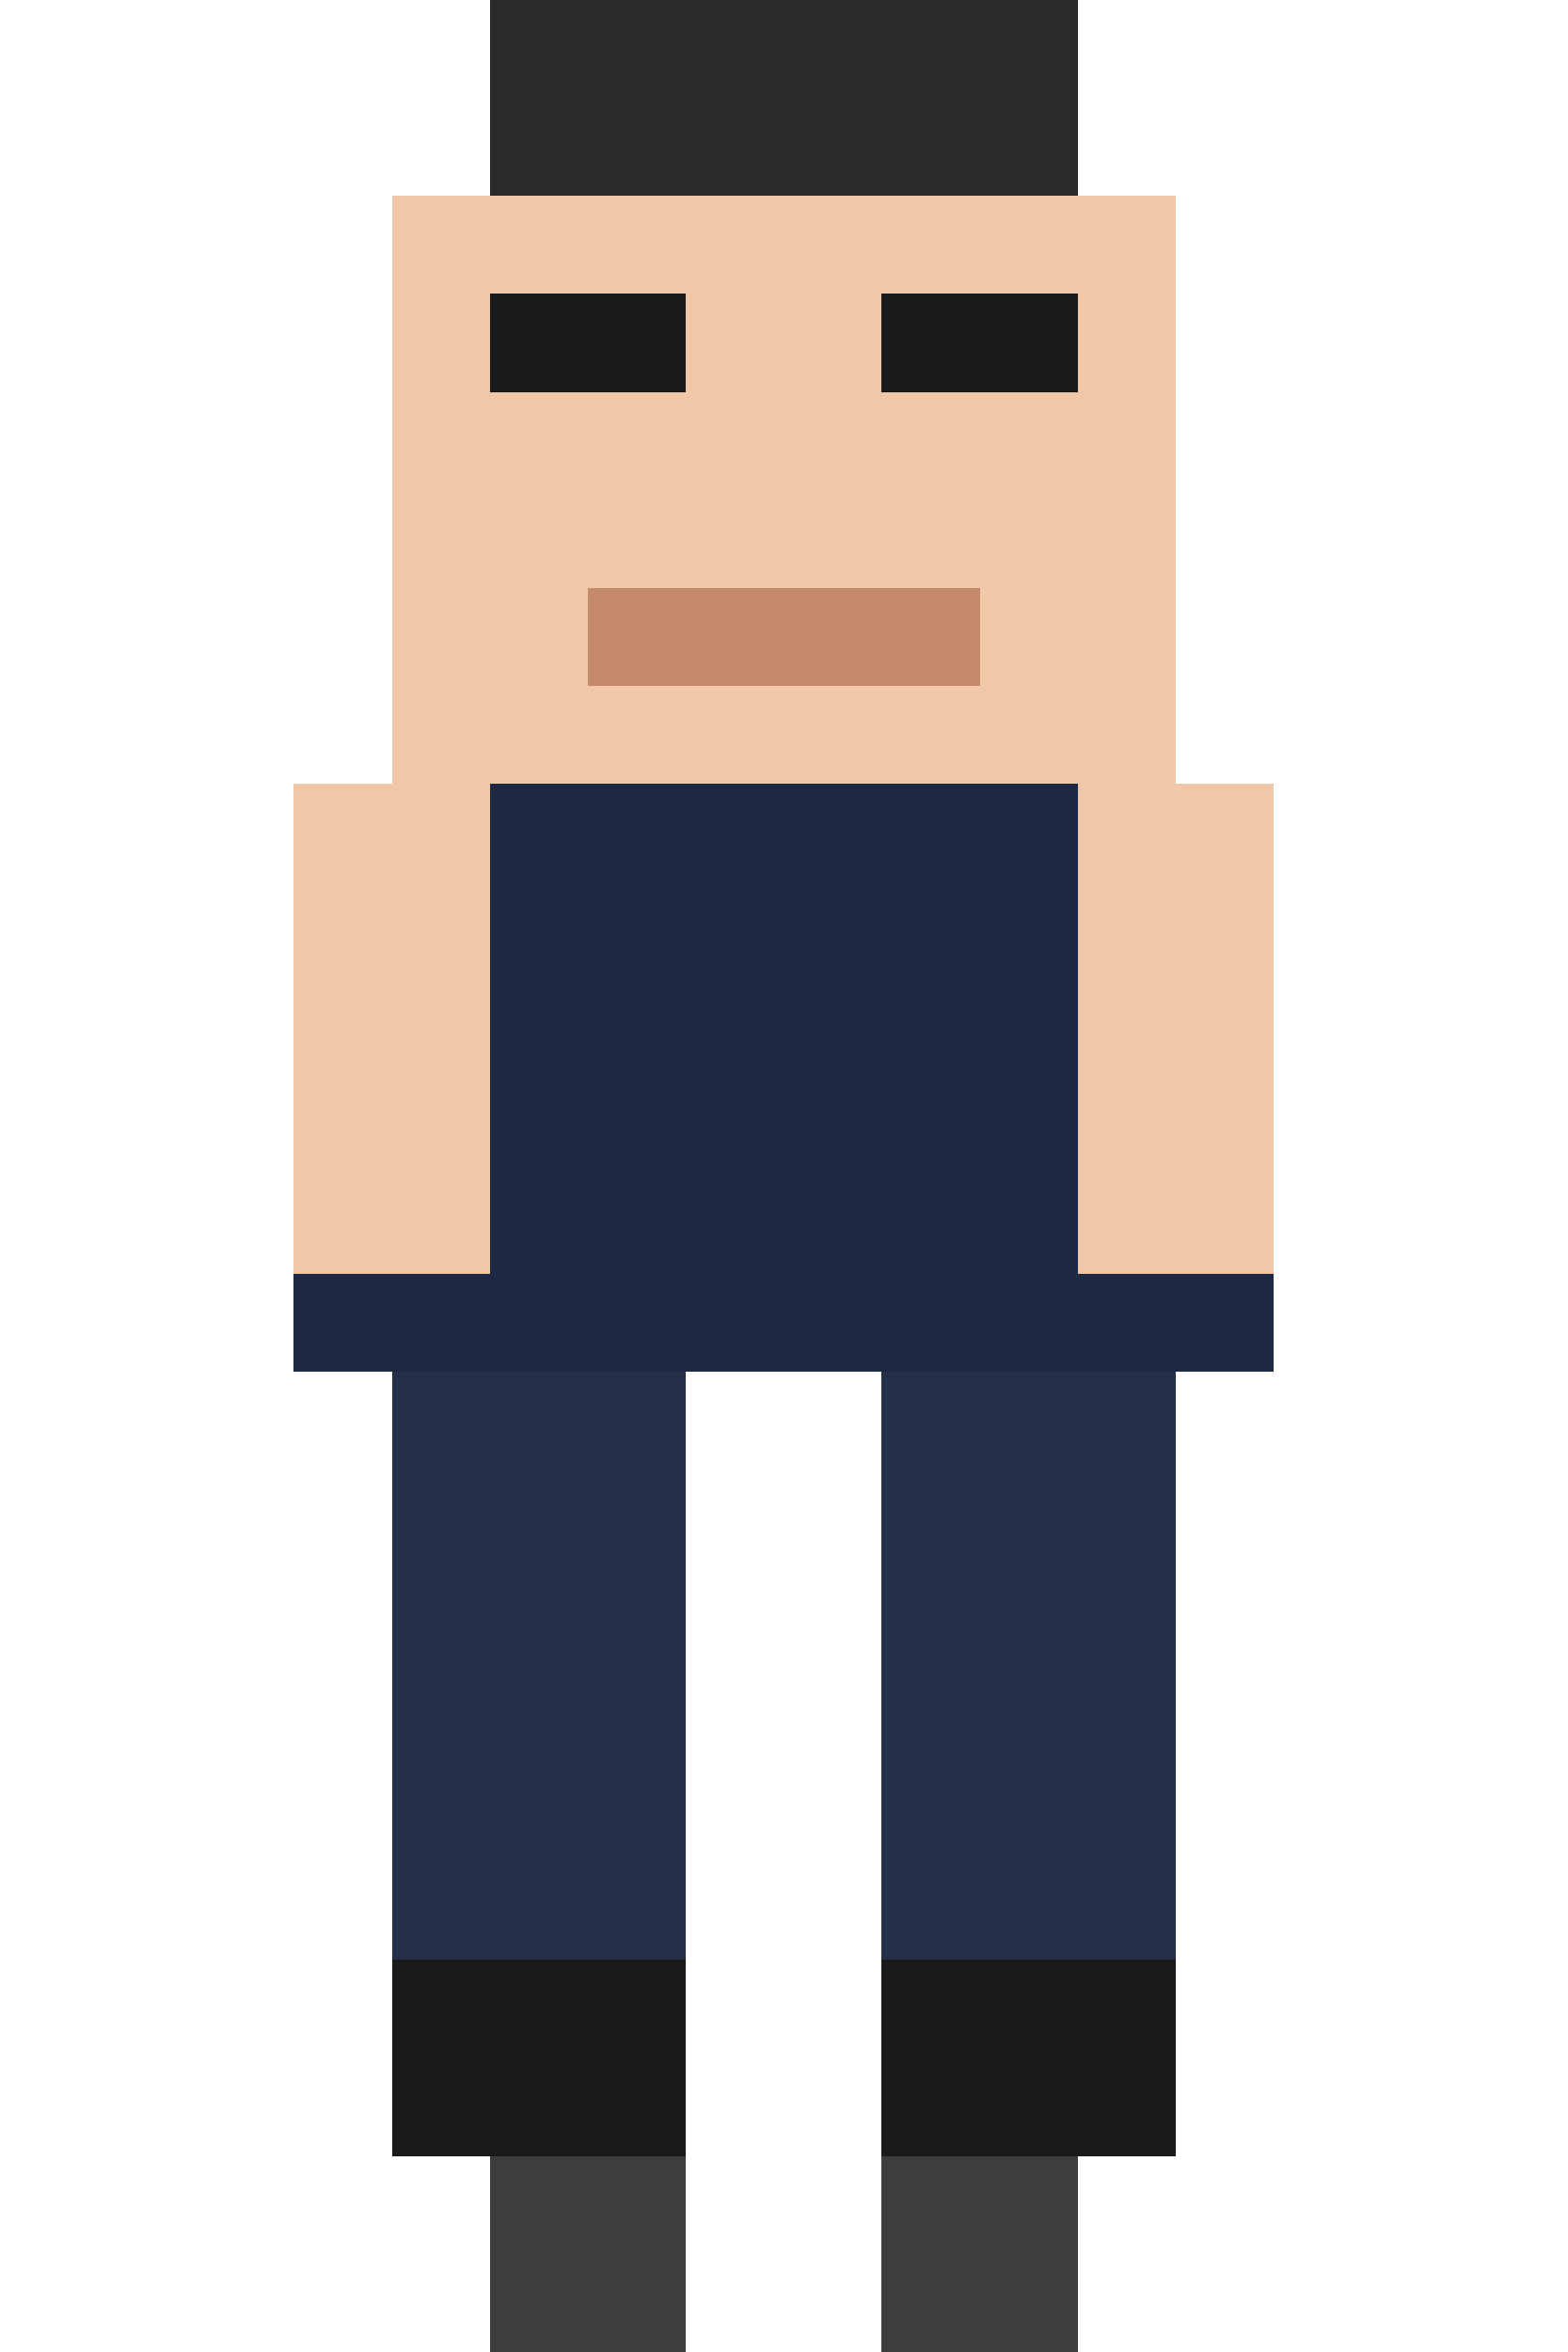
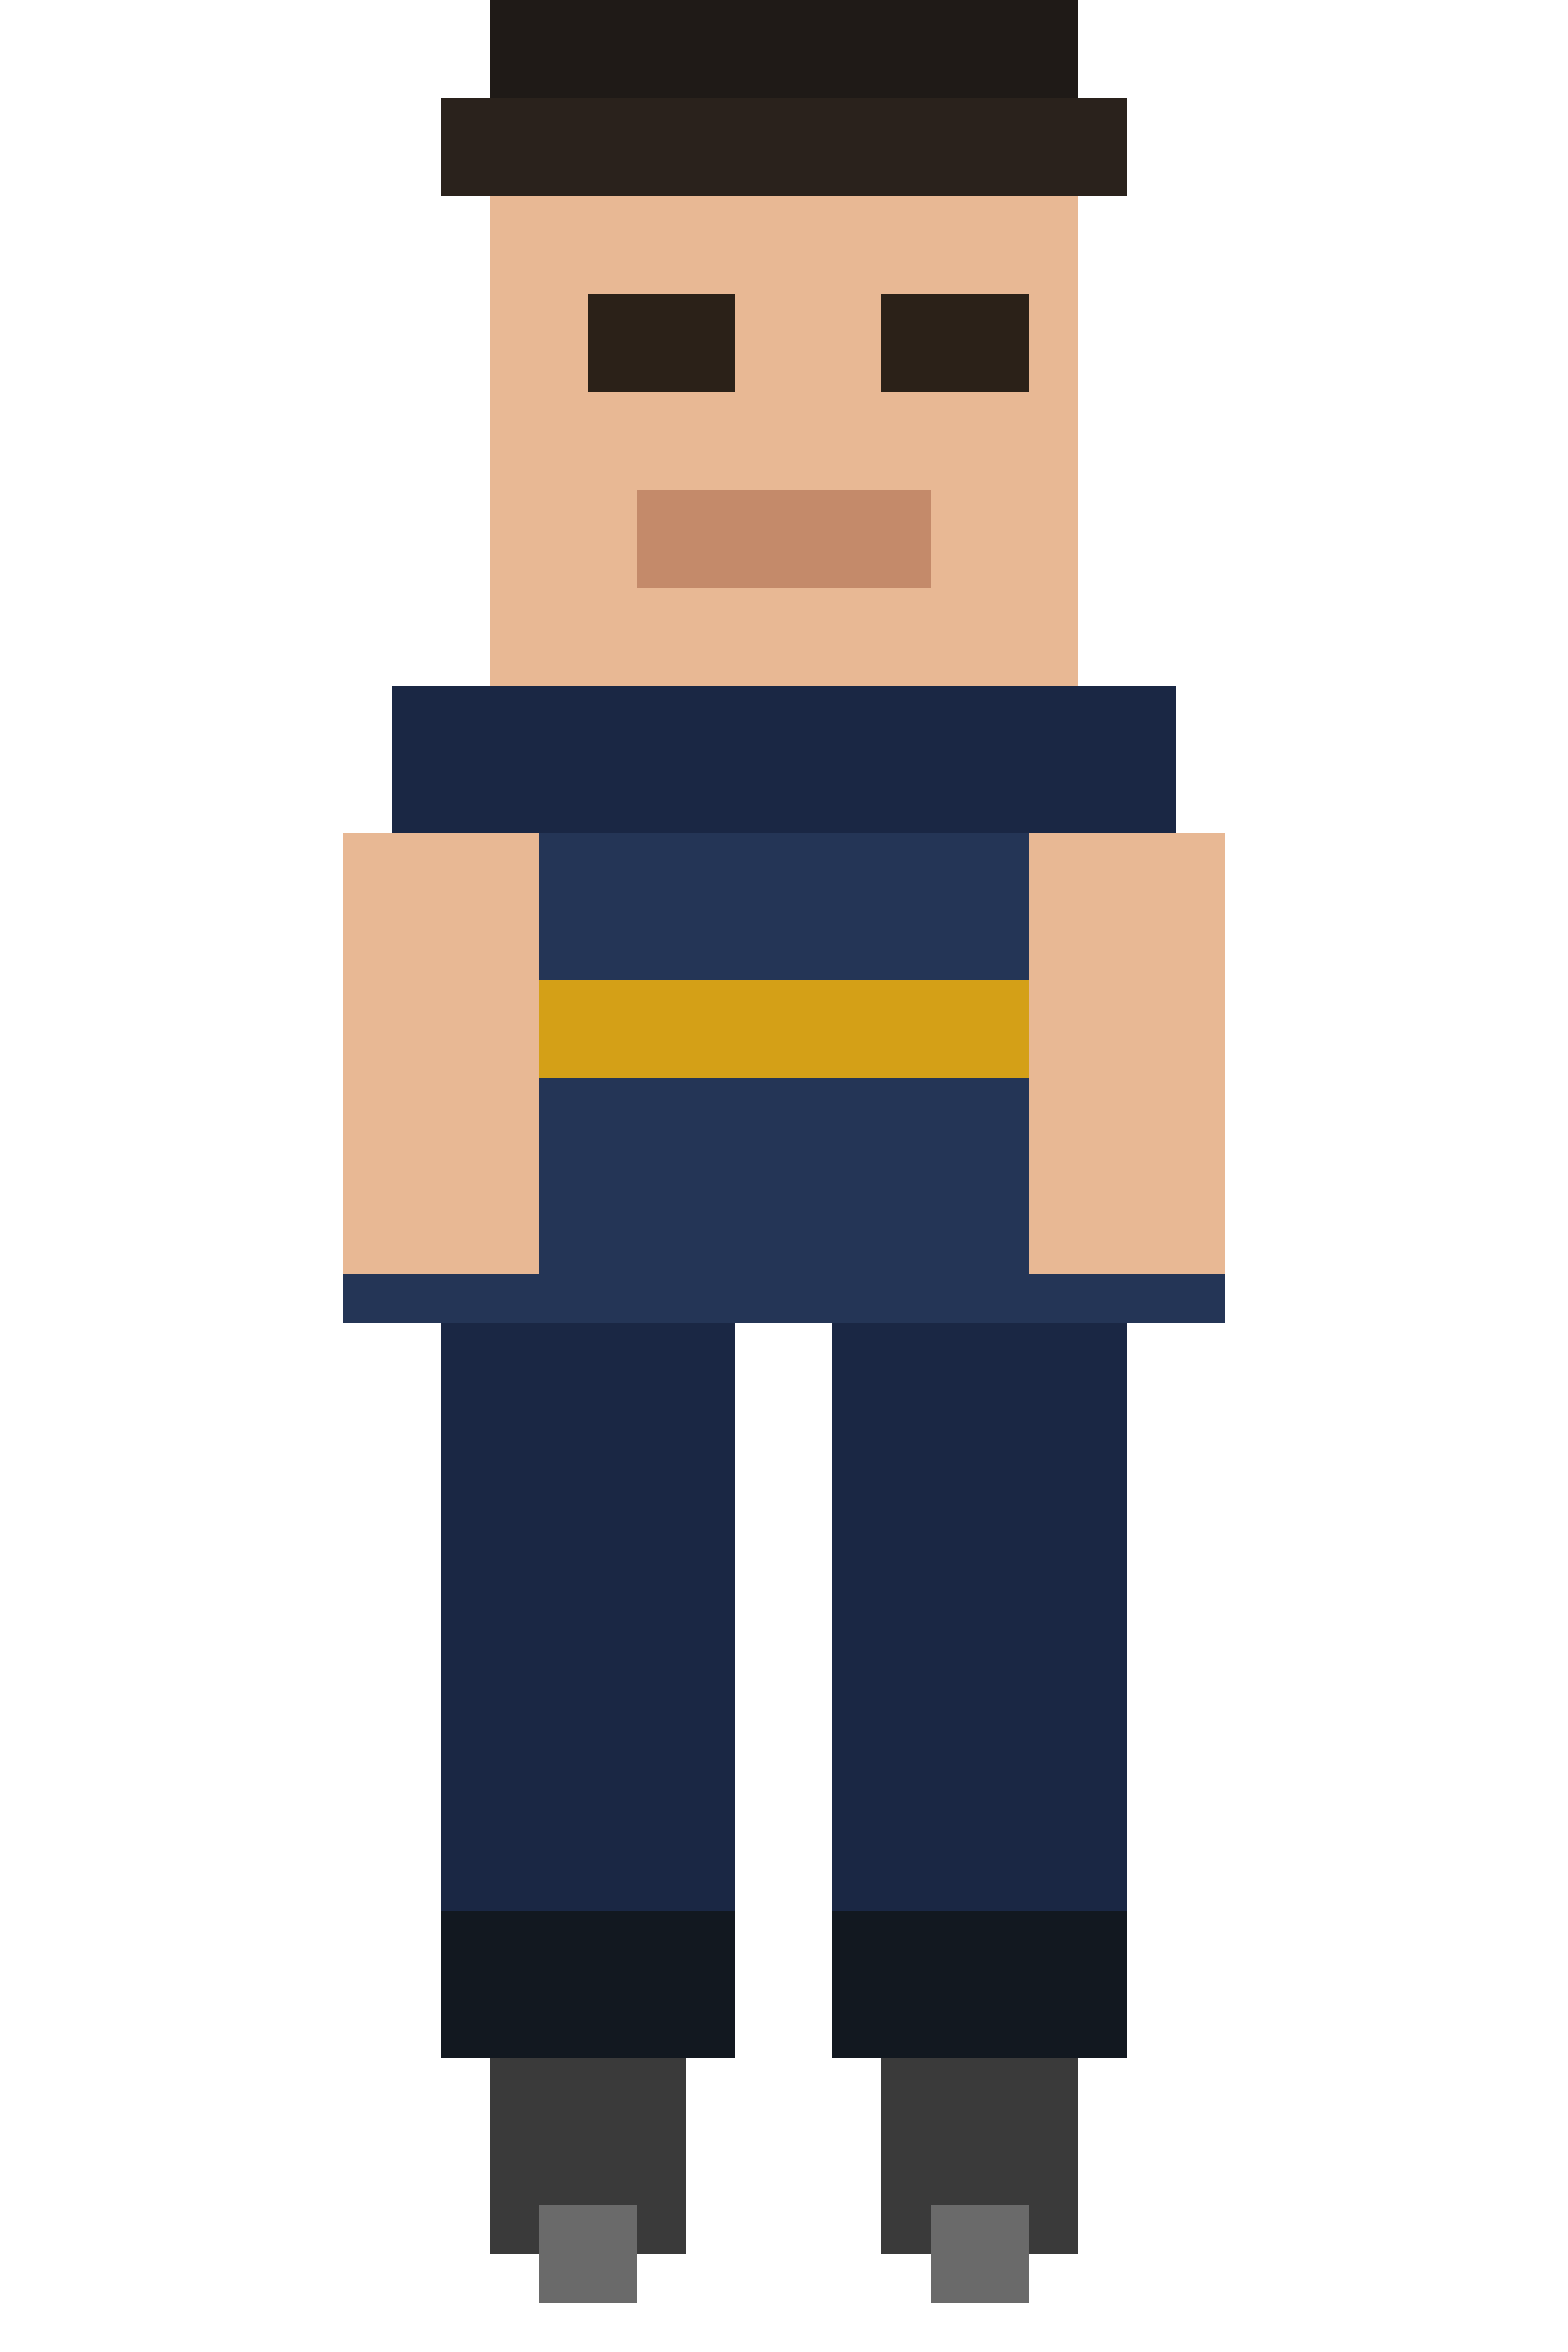
- <svg xmlns="http://www.w3.org/2000/svg" width="16" height="24" viewBox="0 0 16 24" shape-rendering="crispEdges">
-   <rect x="5" y="0" width="6" height="2" fill="#2b2b2b" />
-   <rect x="4" y="2" width="8" height="6" fill="#f0c8a8" />
-   <rect x="5" y="3" width="2" height="1" fill="#1a1a1a" />
-   <rect x="9" y="3" width="2" height="1" fill="#1a1a1a" />
-   <rect x="6" y="6" width="4" height="1" fill="#c48a6a" />
-   <rect x="3" y="8" width="10" height="6" fill="#1e2a44" />
-   <rect x="3" y="8" width="2" height="5" fill="#f0c8a8" />
-   <rect x="11" y="8" width="2" height="5" fill="#f0c8a8" />
-   <rect x="4" y="14" width="3" height="6" fill="#243048" />
-   <rect x="9" y="14" width="3" height="6" fill="#243048" />
-   <rect x="4" y="20" width="3" height="2" fill="#1a1a1a" />
-   <rect x="9" y="20" width="3" height="2" fill="#1a1a1a" />
-   <rect x="5" y="22" width="2" height="2" fill="#3d3d3d" />
-   <rect x="9" y="22" width="2" height="2" fill="#3d3d3d" />
+ <svg xmlns="http://www.w3.org/2000/svg" width="32" height="48" viewBox="0 0 32 48" shape-rendering="crispEdges">
+   <rect x="10" y="0" width="12" height="3" fill="#1f1a17" />
+   <rect x="9" y="2" width="14" height="2" fill="#2a221c" />
+   <rect x="10" y="4" width="12" height="10" fill="#e8b894" />
+   <rect x="12" y="6" width="3" height="2" fill="#2b2118" />
+   <rect x="18" y="6" width="3" height="2" fill="#2b2118" />
+   <rect x="13" y="10" width="6" height="2" fill="#c48a6a" />
+   <rect x="8" y="14" width="16" height="3" fill="#1a2744" />
+   <rect x="7" y="17" width="18" height="10" fill="#243556" />
+   <rect x="7" y="17" width="4" height="9" fill="#e8b894" />
+   <rect x="21" y="17" width="4" height="9" fill="#e8b894" />
+   <rect x="11" y="20" width="10" height="2" fill="#d4a017" />
+   <rect x="9" y="27" width="6" height="12" fill="#1a2744" />
+   <rect x="17" y="27" width="6" height="12" fill="#1a2744" />
+   <rect x="9" y="39" width="6" height="3" fill="#121820" />
+   <rect x="17" y="39" width="6" height="3" fill="#121820" />
+   <rect x="10" y="42" width="4" height="4" fill="#3a3a3a" />
+   <rect x="18" y="42" width="4" height="4" fill="#3a3a3a" />
+   <rect x="11" y="45" width="2" height="2" fill="#6a6a6a" />
+   <rect x="19" y="45" width="2" height="2" fill="#6a6a6a" />
</svg>
